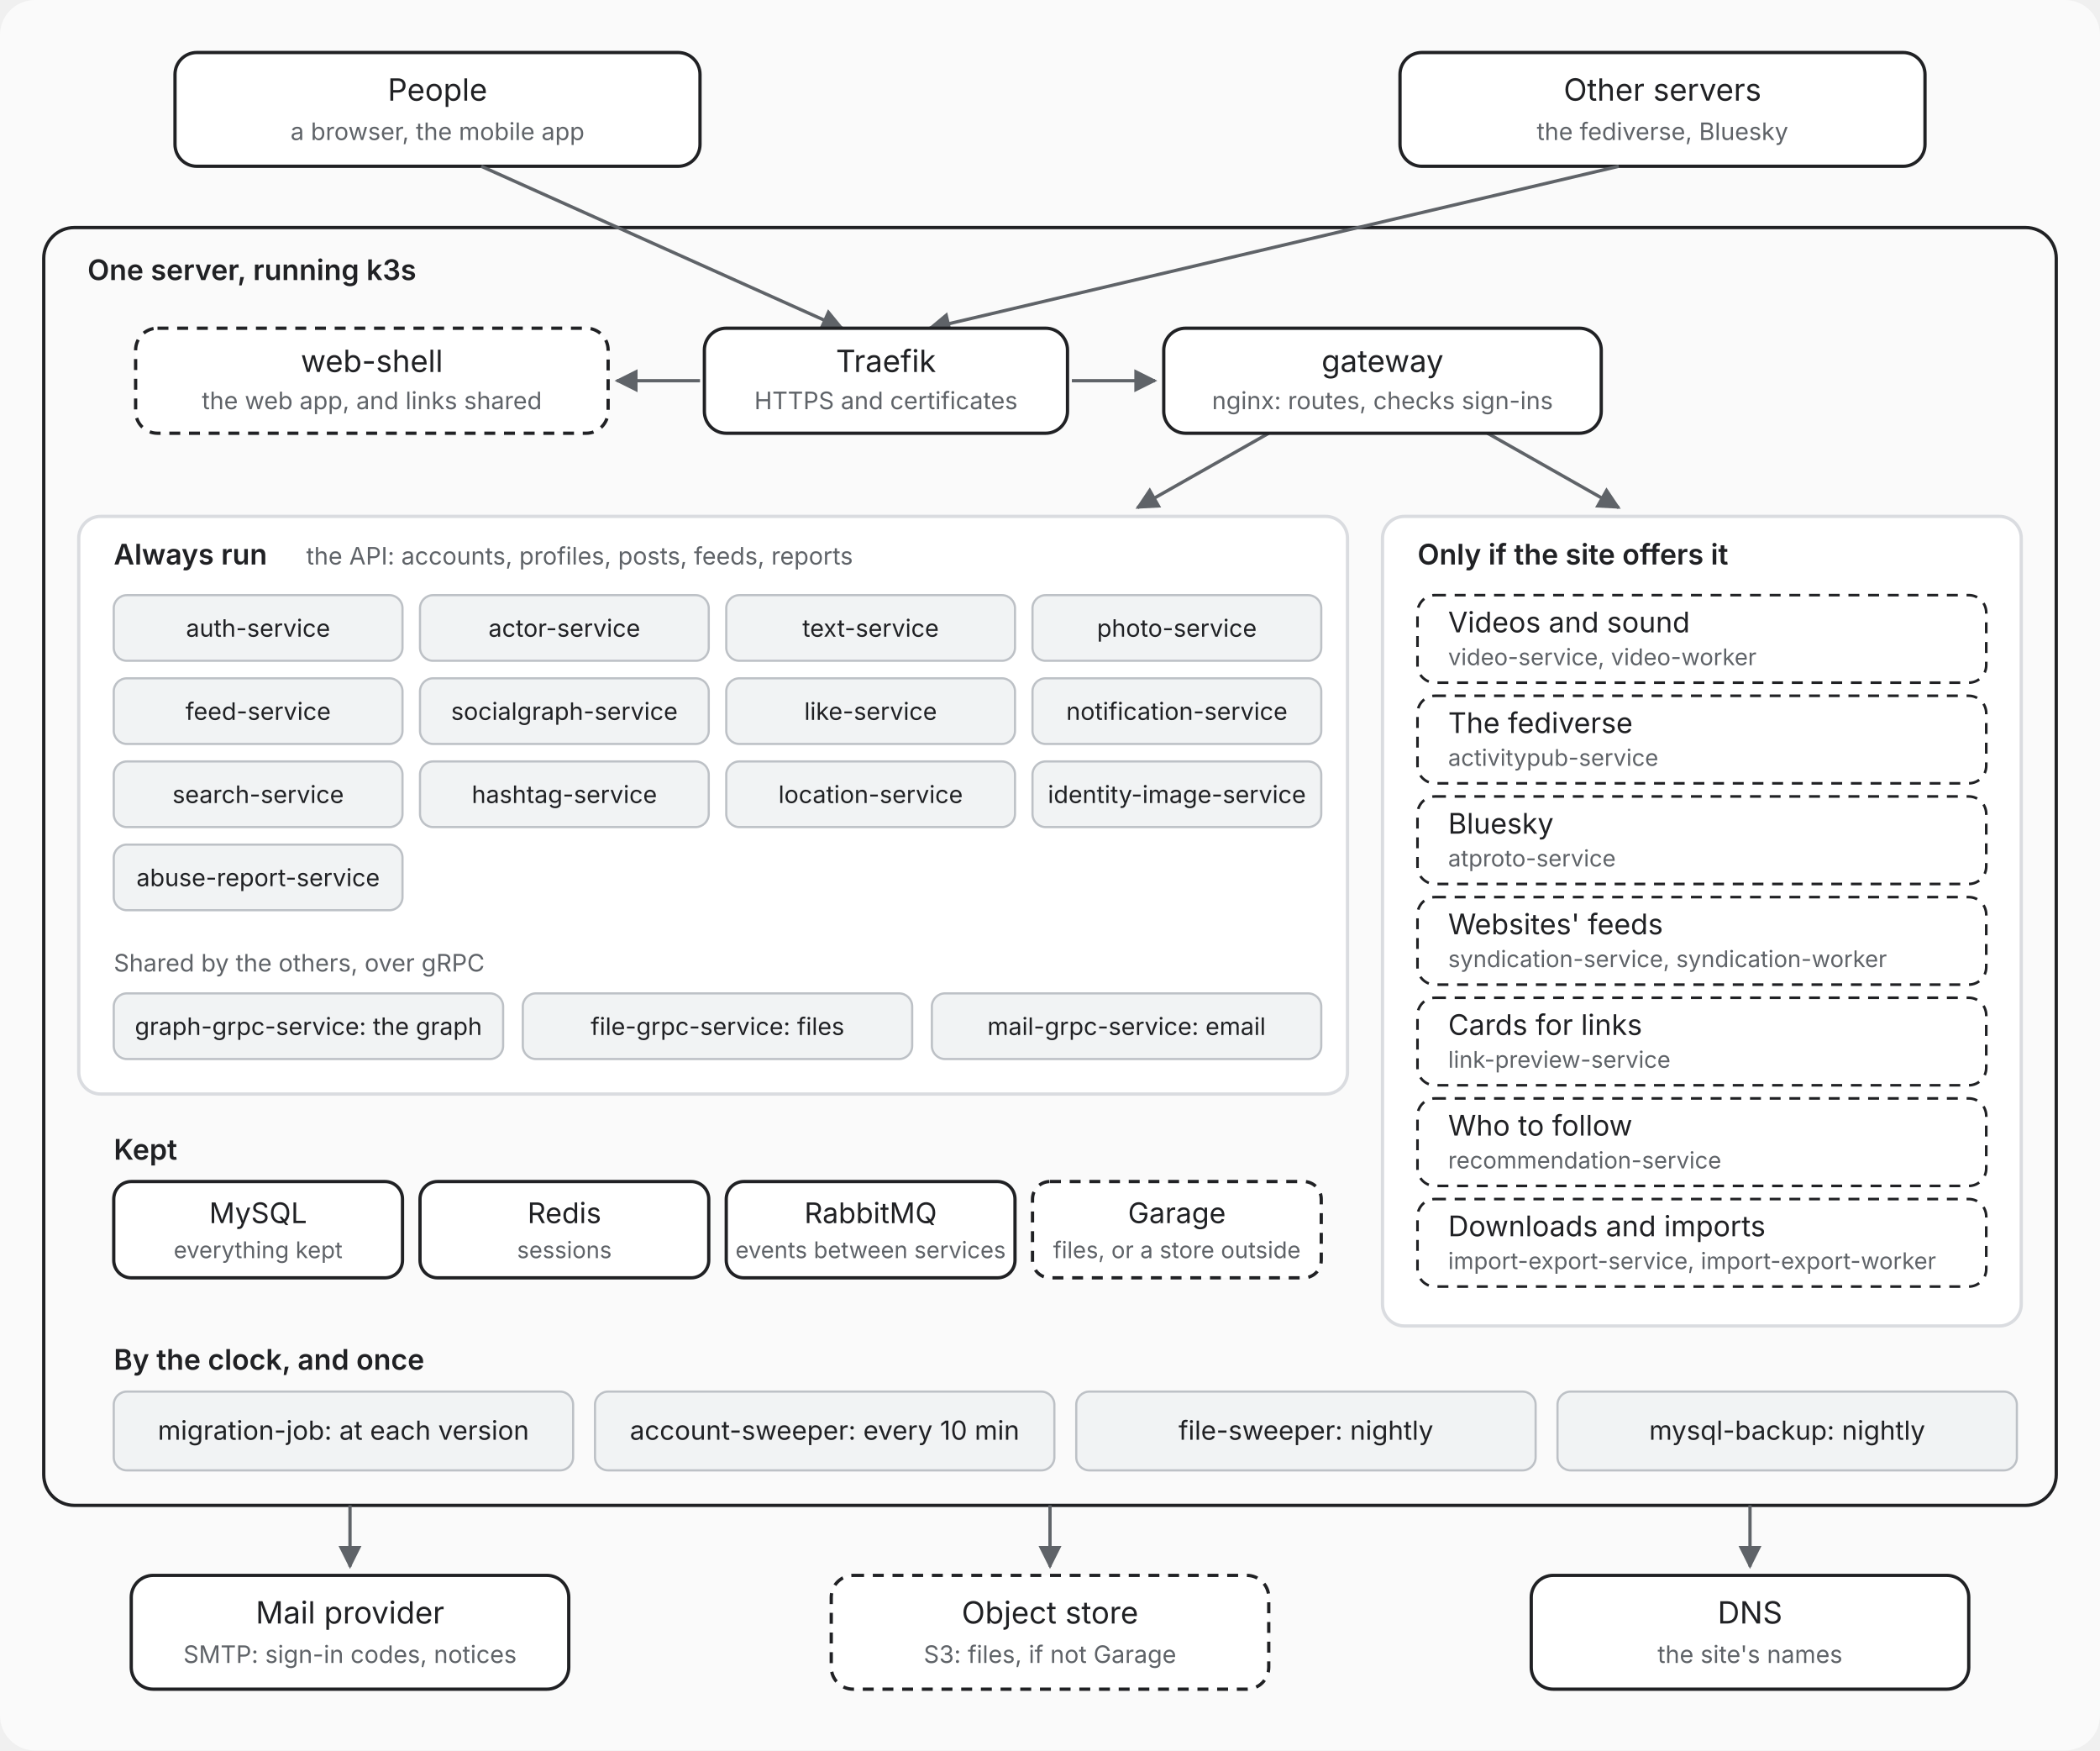
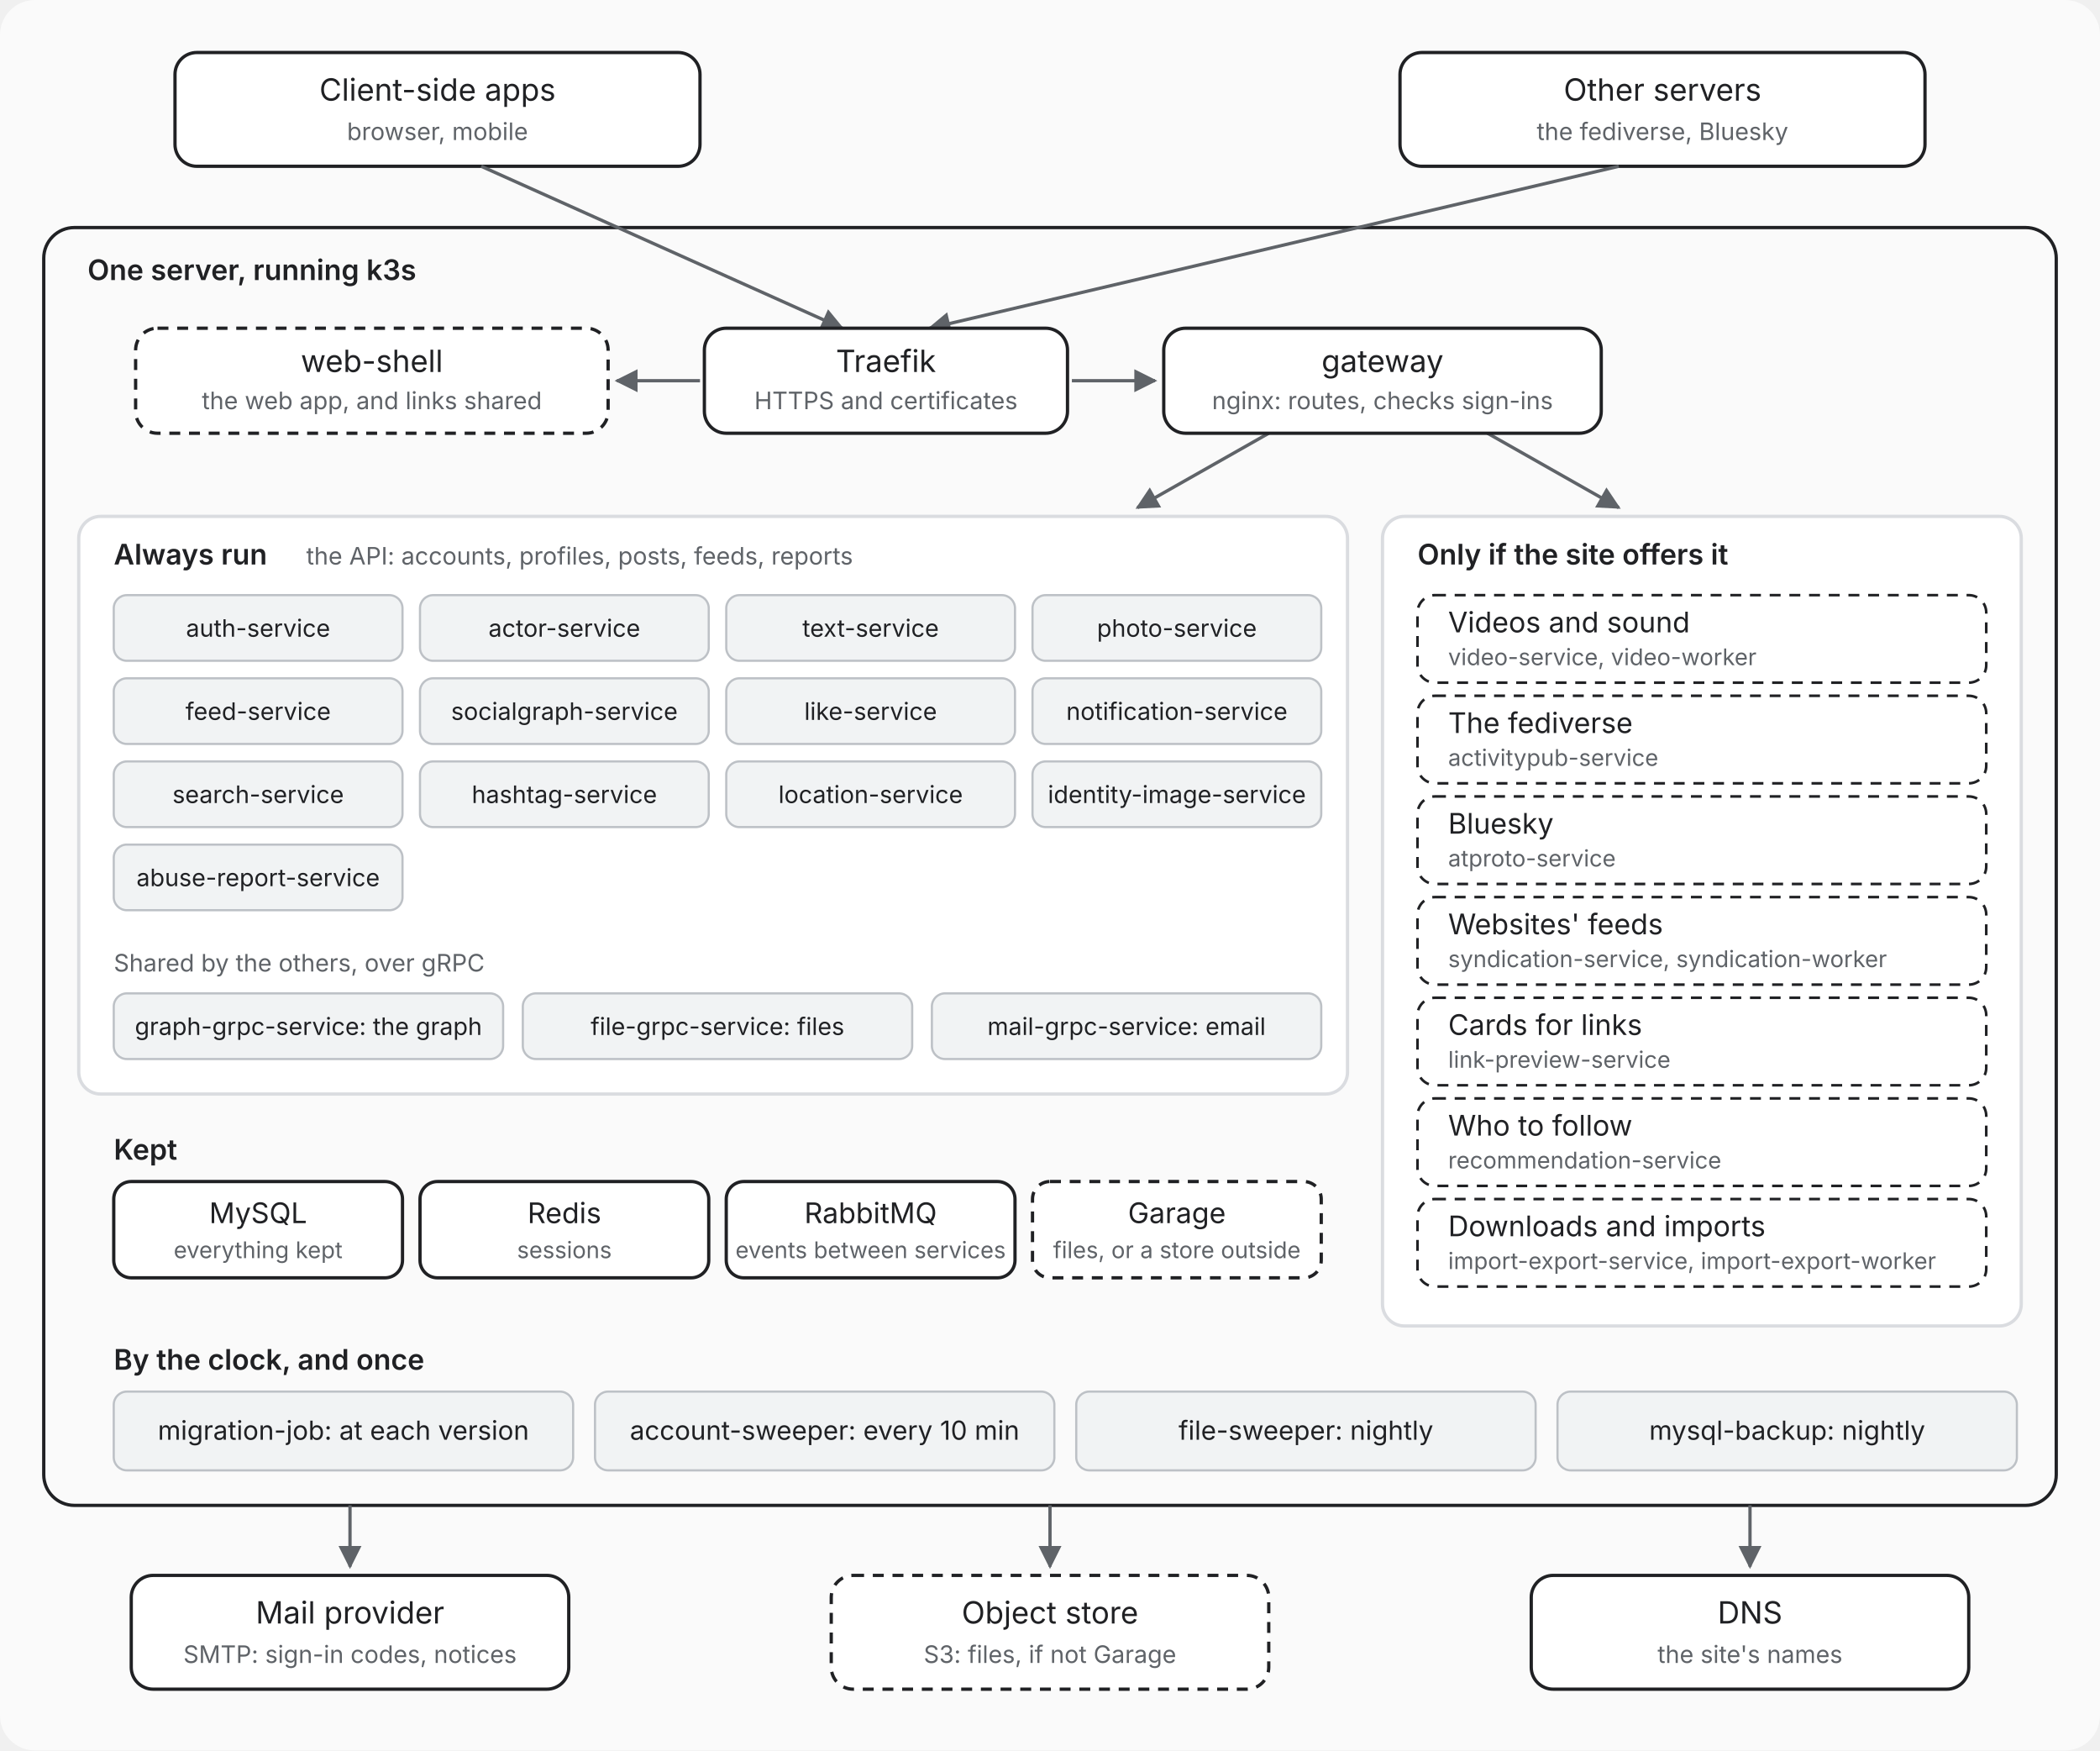
<svg xmlns="http://www.w3.org/2000/svg" viewBox="0 0 960 800" width="960" height="800" font-family="system-ui, -apple-system, 'Segoe UI', sans-serif" role="img" aria-labelledby="title desc">
  <defs>
    <marker id="arrow" viewBox="0 0 10 10" refX="9" refY="5" markerWidth="7" markerHeight="7" orient="auto-start-reverse">
      <path d="M0 0 L10 5 L0 10 z" fill="#5f6368" />
    </marker>
  </defs>
  <rect width="960" height="800" rx="16" fill="#fafafa" />
  <g font-size="14" fill="#202124" text-anchor="middle">
    <rect x="80" y="24" width="240" height="52" rx="10" fill="#fff" stroke="#202124" stroke-width="1.5" />
-     <text x="200" y="46">People</text>
-     <text x="200" y="64" font-size="11" fill="#5f6368">a browser, the mobile app</text>
+     <text x="200" y="46">Client-side apps</text>
+     <text x="200" y="64" font-size="11" fill="#5f6368">browser, mobile</text>
    <rect x="640" y="24" width="240" height="52" rx="10" fill="#fff" stroke="#202124" stroke-width="1.5" />
    <text x="760" y="46">Other servers</text>
    <text x="760" y="64" font-size="11" fill="#5f6368">the fediverse, Bluesky</text>
  </g>
  <rect x="20" y="104" width="920" height="584" rx="14" fill="none" stroke="#202124" stroke-width="1.5" />
  <text x="40" y="128" font-size="13" font-weight="600" fill="#202124">One server, running k3s</text>
  <g stroke="#5f6368" stroke-width="1.5" fill="none" marker-end="url(#arrow)">
    <path d="M220 76 L385 150" />
    <path d="M740 76 L425 150" />
    <path d="M320 174 L282 174" />
    <path d="M490 174 L528 174" />
    <path d="M580 198 L520 232" />
    <path d="M680 198 L740 232" />
    <path d="M160 688 L160 716" />
    <path d="M480 688 L480 716" />
    <path d="M800 688 L800 716" />
  </g>
  <g font-size="14" fill="#202124" text-anchor="middle">
    <rect x="62" y="150" width="216" height="48" rx="10" fill="#fff" stroke="#202124" stroke-width="1.5" stroke-dasharray="5 4" />
    <text x="170" y="170">web-shell</text>
    <text x="170" y="187" font-size="11" fill="#5f6368">the web app, and links shared</text>
    <rect x="322" y="150" width="166" height="48" rx="10" fill="#fff" stroke="#202124" stroke-width="1.5" />
    <text x="405" y="170">Traefik</text>
    <text x="405" y="187" font-size="11" fill="#5f6368">HTTPS and certificates</text>
    <rect x="532" y="150" width="200" height="48" rx="10" fill="#fff" stroke="#202124" stroke-width="1.5" />
    <text x="632" y="170">gateway</text>
    <text x="632" y="187" font-size="11" fill="#5f6368">nginx: routes, checks sign-ins</text>
  </g>
  <rect x="36" y="236" width="580" height="264" rx="10" fill="#fff" stroke="#dadce0" stroke-width="1.5" />
  <text x="52" y="258" font-size="13" font-weight="600" fill="#202124">Always run</text>
  <text x="140" y="258" font-size="11" fill="#5f6368">the API: accounts, profiles, posts, feeds, reports</text>
  <g font-size="11" fill="#202124" text-anchor="middle">
    <g fill="#f1f3f4" stroke="#bdc1c6">
      <rect x="52" y="272" width="132" height="30" rx="6" />
      <rect x="192" y="272" width="132" height="30" rx="6" />
      <rect x="332" y="272" width="132" height="30" rx="6" />
      <rect x="472" y="272" width="132" height="30" rx="6" />
      <rect x="52" y="310" width="132" height="30" rx="6" />
      <rect x="192" y="310" width="132" height="30" rx="6" />
      <rect x="332" y="310" width="132" height="30" rx="6" />
      <rect x="472" y="310" width="132" height="30" rx="6" />
      <rect x="52" y="348" width="132" height="30" rx="6" />
      <rect x="192" y="348" width="132" height="30" rx="6" />
      <rect x="332" y="348" width="132" height="30" rx="6" />
      <rect x="472" y="348" width="132" height="30" rx="6" />
      <rect x="52" y="386" width="132" height="30" rx="6" />
    </g>
    <text x="118" y="291">auth-service</text>
    <text x="258" y="291">actor-service</text>
    <text x="398" y="291">text-service</text>
    <text x="538" y="291">photo-service</text>
    <text x="118" y="329">feed-service</text>
    <text x="258" y="329">socialgraph-service</text>
    <text x="398" y="329">like-service</text>
    <text x="538" y="329">notification-service</text>
    <text x="118" y="367">search-service</text>
    <text x="258" y="367">hashtag-service</text>
    <text x="398" y="367">location-service</text>
    <text x="538" y="367">identity-image-service</text>
    <text x="118" y="405">abuse-report-service</text>
  </g>
  <text x="52" y="444" font-size="11" fill="#5f6368">Shared by the others, over gRPC</text>
  <g font-size="11" fill="#202124" text-anchor="middle">
    <g fill="#f1f3f4" stroke="#bdc1c6">
      <rect x="52" y="454" width="178" height="30" rx="6" />
      <rect x="239" y="454" width="178" height="30" rx="6" />
      <rect x="426" y="454" width="178" height="30" rx="6" />
    </g>
    <text x="141" y="473">graph-grpc-service: the graph</text>
    <text x="328" y="473">file-grpc-service: files</text>
    <text x="515" y="473">mail-grpc-service: email</text>
  </g>
  <rect x="632" y="236" width="292" height="370" rx="10" fill="#fff" stroke="#dadce0" stroke-width="1.5" />
  <text x="648" y="258" font-size="13" font-weight="600" fill="#202124">Only if the site offers it</text>
  <g fill="#fff" stroke="#202124" stroke-width="1.2" stroke-dasharray="5 4">
    <rect x="648" y="272" width="260" height="40" rx="8" />
    <rect x="648" y="318" width="260" height="40" rx="8" />
    <rect x="648" y="364" width="260" height="40" rx="8" />
    <rect x="648" y="410" width="260" height="40" rx="8" />
    <rect x="648" y="456" width="260" height="40" rx="8" />
    <rect x="648" y="502" width="260" height="40" rx="8" />
    <rect x="648" y="548" width="260" height="40" rx="8" />
  </g>
  <g font-size="13" fill="#202124">
    <text x="662" y="289">Videos and sound</text>
    <text x="662" y="335">The fediverse</text>
    <text x="662" y="381">Bluesky</text>
    <text x="662" y="427">Websites' feeds</text>
    <text x="662" y="473">Cards for links</text>
    <text x="662" y="519">Who to follow</text>
    <text x="662" y="565">Downloads and imports</text>
  </g>
  <g font-size="10.5" fill="#5f6368">
    <text x="662" y="304">video-service, video-worker</text>
    <text x="662" y="350">activitypub-service</text>
    <text x="662" y="396">atproto-service</text>
    <text x="662" y="442">syndication-service, syndication-worker</text>
    <text x="662" y="488">link-preview-service</text>
    <text x="662" y="534">recommendation-service</text>
    <text x="662" y="580">import-export-service, import-export-worker</text>
  </g>
  <text x="52" y="530" font-size="13" font-weight="600" fill="#202124">Kept</text>
  <g font-size="13" fill="#202124" text-anchor="middle">
    <rect x="52" y="540" width="132" height="44" rx="8" fill="#fff" stroke="#202124" stroke-width="1.5" />
    <rect x="192" y="540" width="132" height="44" rx="8" fill="#fff" stroke="#202124" stroke-width="1.5" />
    <rect x="332" y="540" width="132" height="44" rx="8" fill="#fff" stroke="#202124" stroke-width="1.5" />
    <rect x="472" y="540" width="132" height="44" rx="8" fill="#fff" stroke="#202124" stroke-width="1.5" stroke-dasharray="5 4" />
    <text x="118" y="559">MySQL</text>
    <text x="258" y="559">Redis</text>
    <text x="398" y="559">RabbitMQ</text>
    <text x="538" y="559">Garage</text>
    <g font-size="10.5" fill="#5f6368">
      <text x="118" y="575">everything kept</text>
      <text x="258" y="575">sessions</text>
      <text x="398" y="575">events between services</text>
      <text x="538" y="575">files, or a store outside</text>
    </g>
  </g>
  <text x="52" y="626" font-size="13" font-weight="600" fill="#202124">By the clock, and once</text>
  <g font-size="12" fill="#202124" text-anchor="middle">
    <g fill="#f1f3f4" stroke="#bdc1c6">
      <rect x="52" y="636" width="210" height="36" rx="6" />
      <rect x="272" y="636" width="210" height="36" rx="6" />
      <rect x="492" y="636" width="210" height="36" rx="6" />
      <rect x="712" y="636" width="210" height="36" rx="6" />
    </g>
    <text x="157" y="658">migration-job: at each version</text>
    <text x="377" y="658">account-sweeper: every 10 min</text>
    <text x="597" y="658">file-sweeper: nightly</text>
    <text x="817" y="658">mysql-backup: nightly</text>
  </g>
  <g font-size="14" fill="#202124" text-anchor="middle">
    <rect x="60" y="720" width="200" height="52" rx="10" fill="#fff" stroke="#202124" stroke-width="1.5" />
    <text x="160" y="742">Mail provider</text>
    <text x="160" y="760" font-size="11" fill="#5f6368">SMTP: sign-in codes, notices</text>
    <rect x="380" y="720" width="200" height="52" rx="10" fill="#fff" stroke="#202124" stroke-width="1.5" stroke-dasharray="5 4" />
    <text x="480" y="742">Object store</text>
    <text x="480" y="760" font-size="11" fill="#5f6368">S3: files, if not Garage</text>
    <rect x="700" y="720" width="200" height="52" rx="10" fill="#fff" stroke="#202124" stroke-width="1.5" />
    <text x="800" y="742">DNS</text>
    <text x="800" y="760" font-size="11" fill="#5f6368">the site's names</text>
  </g>
</svg>
